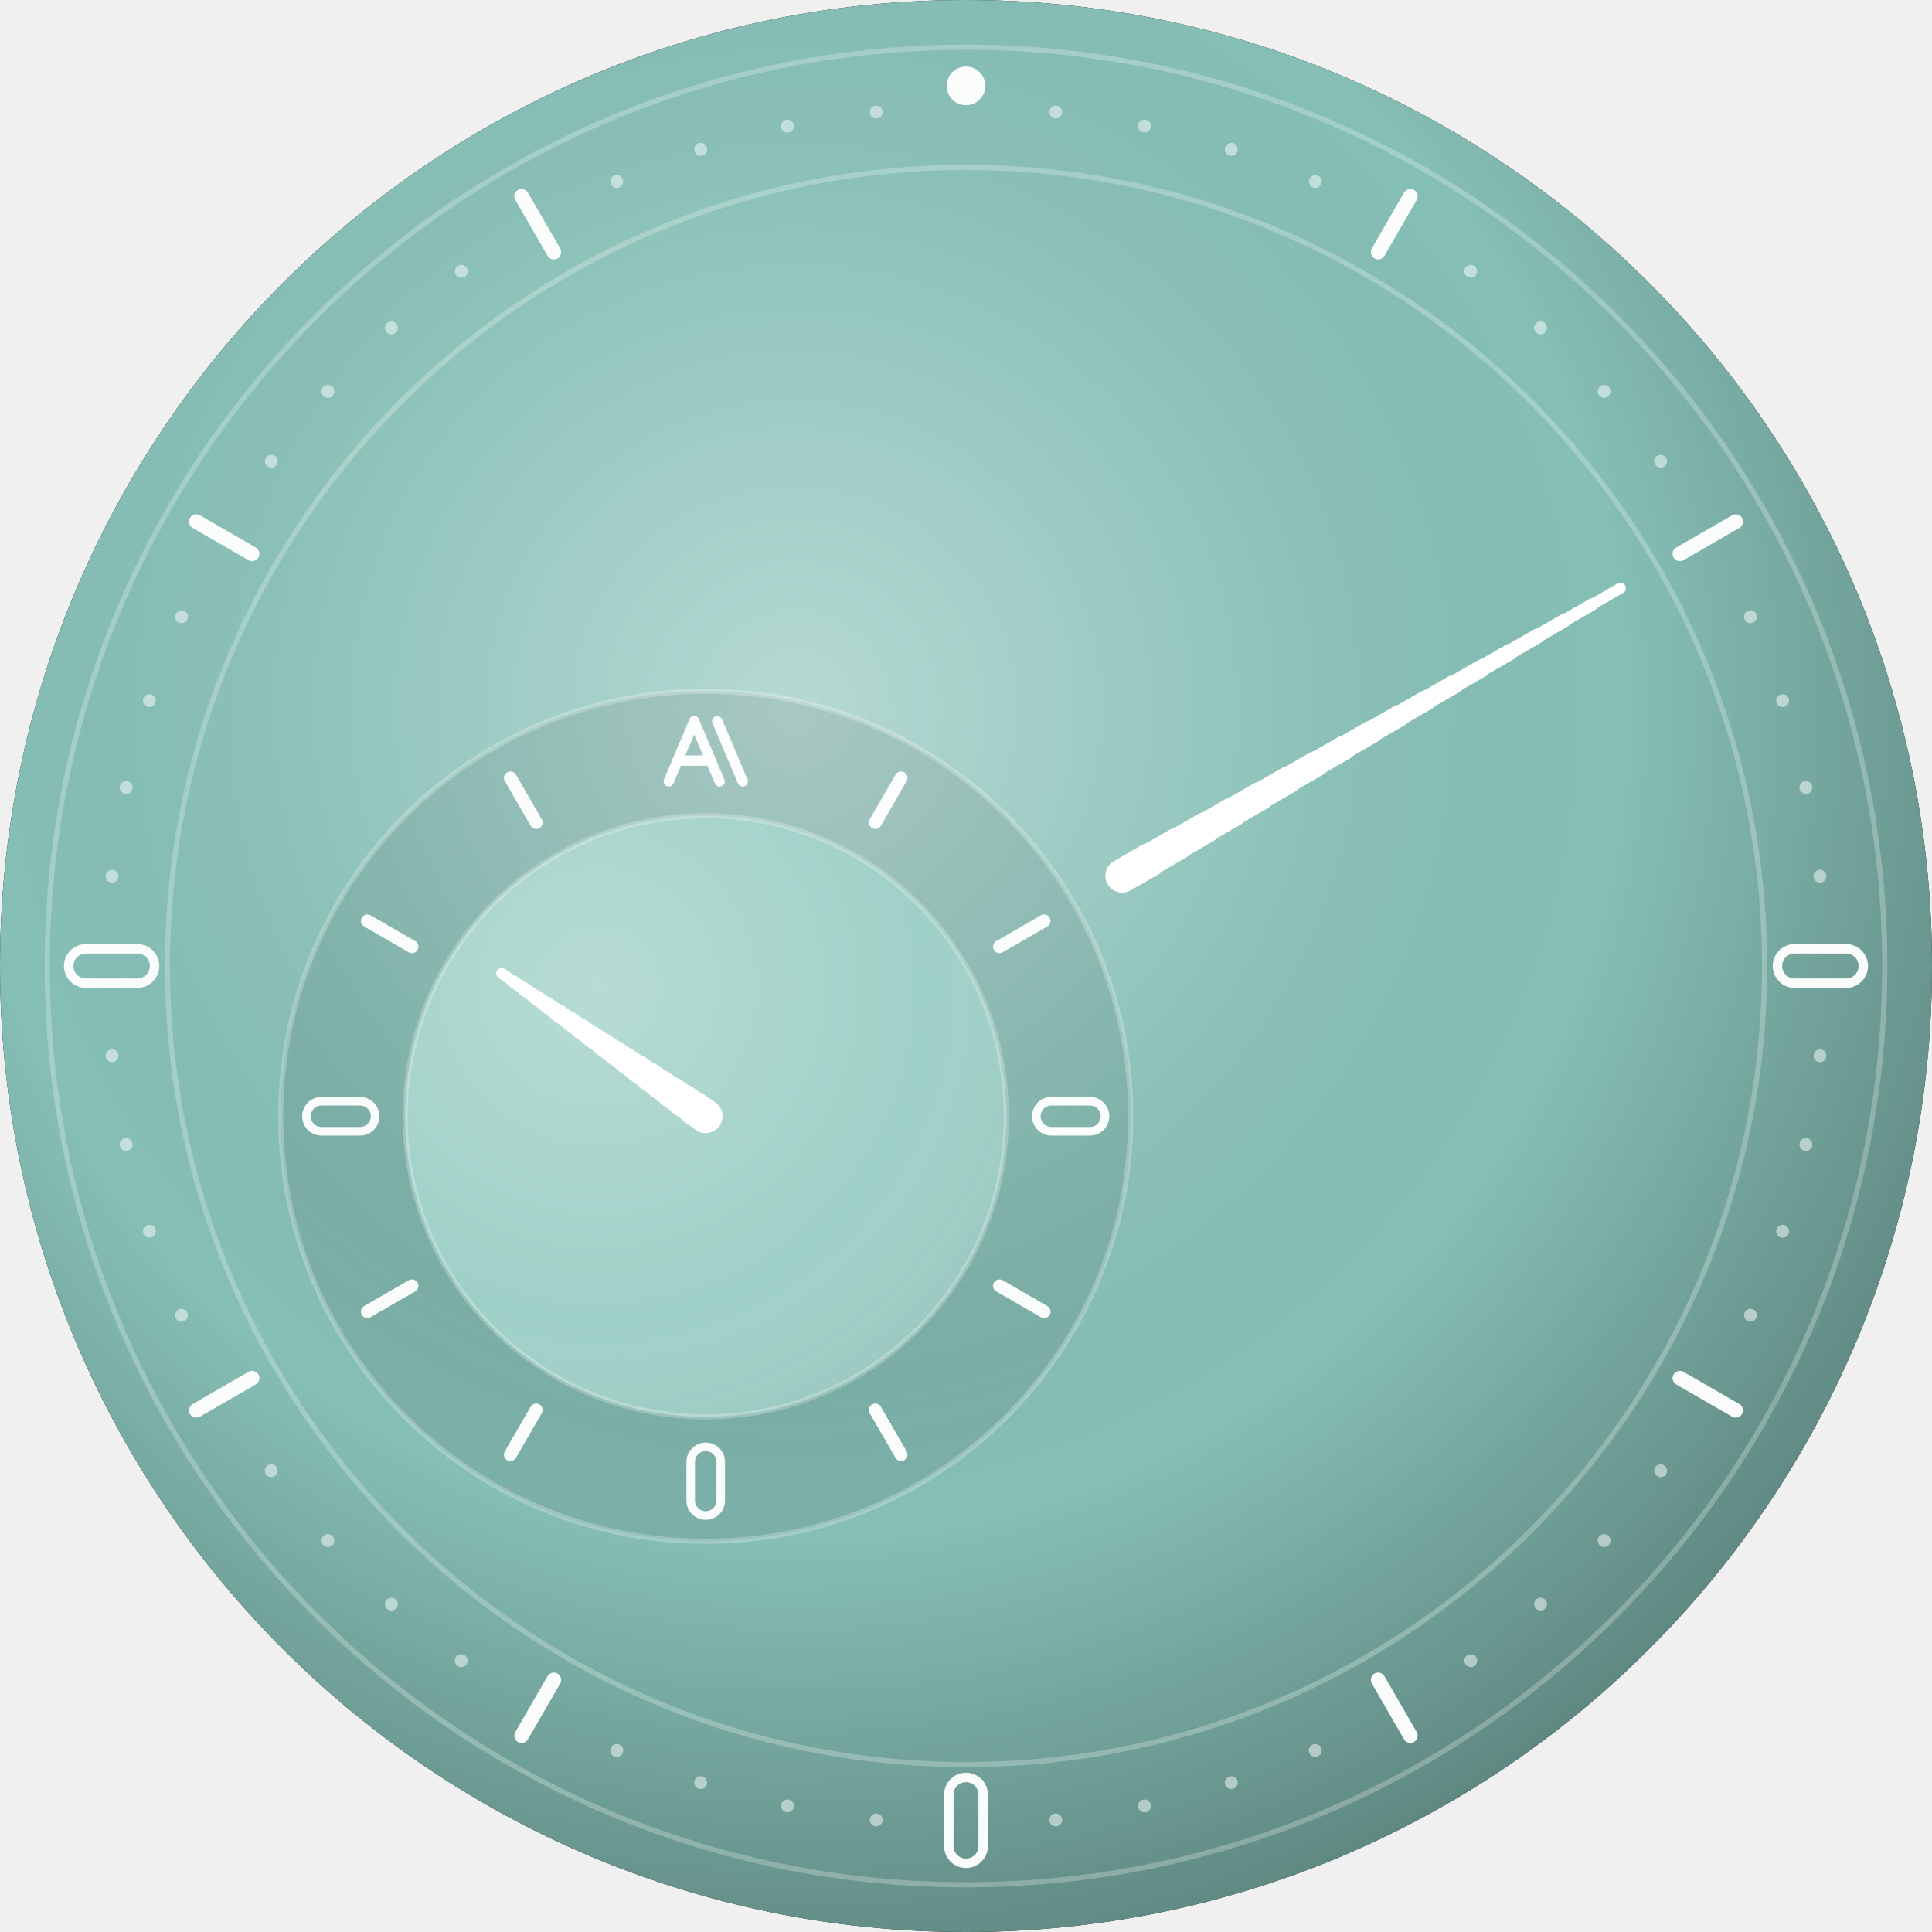
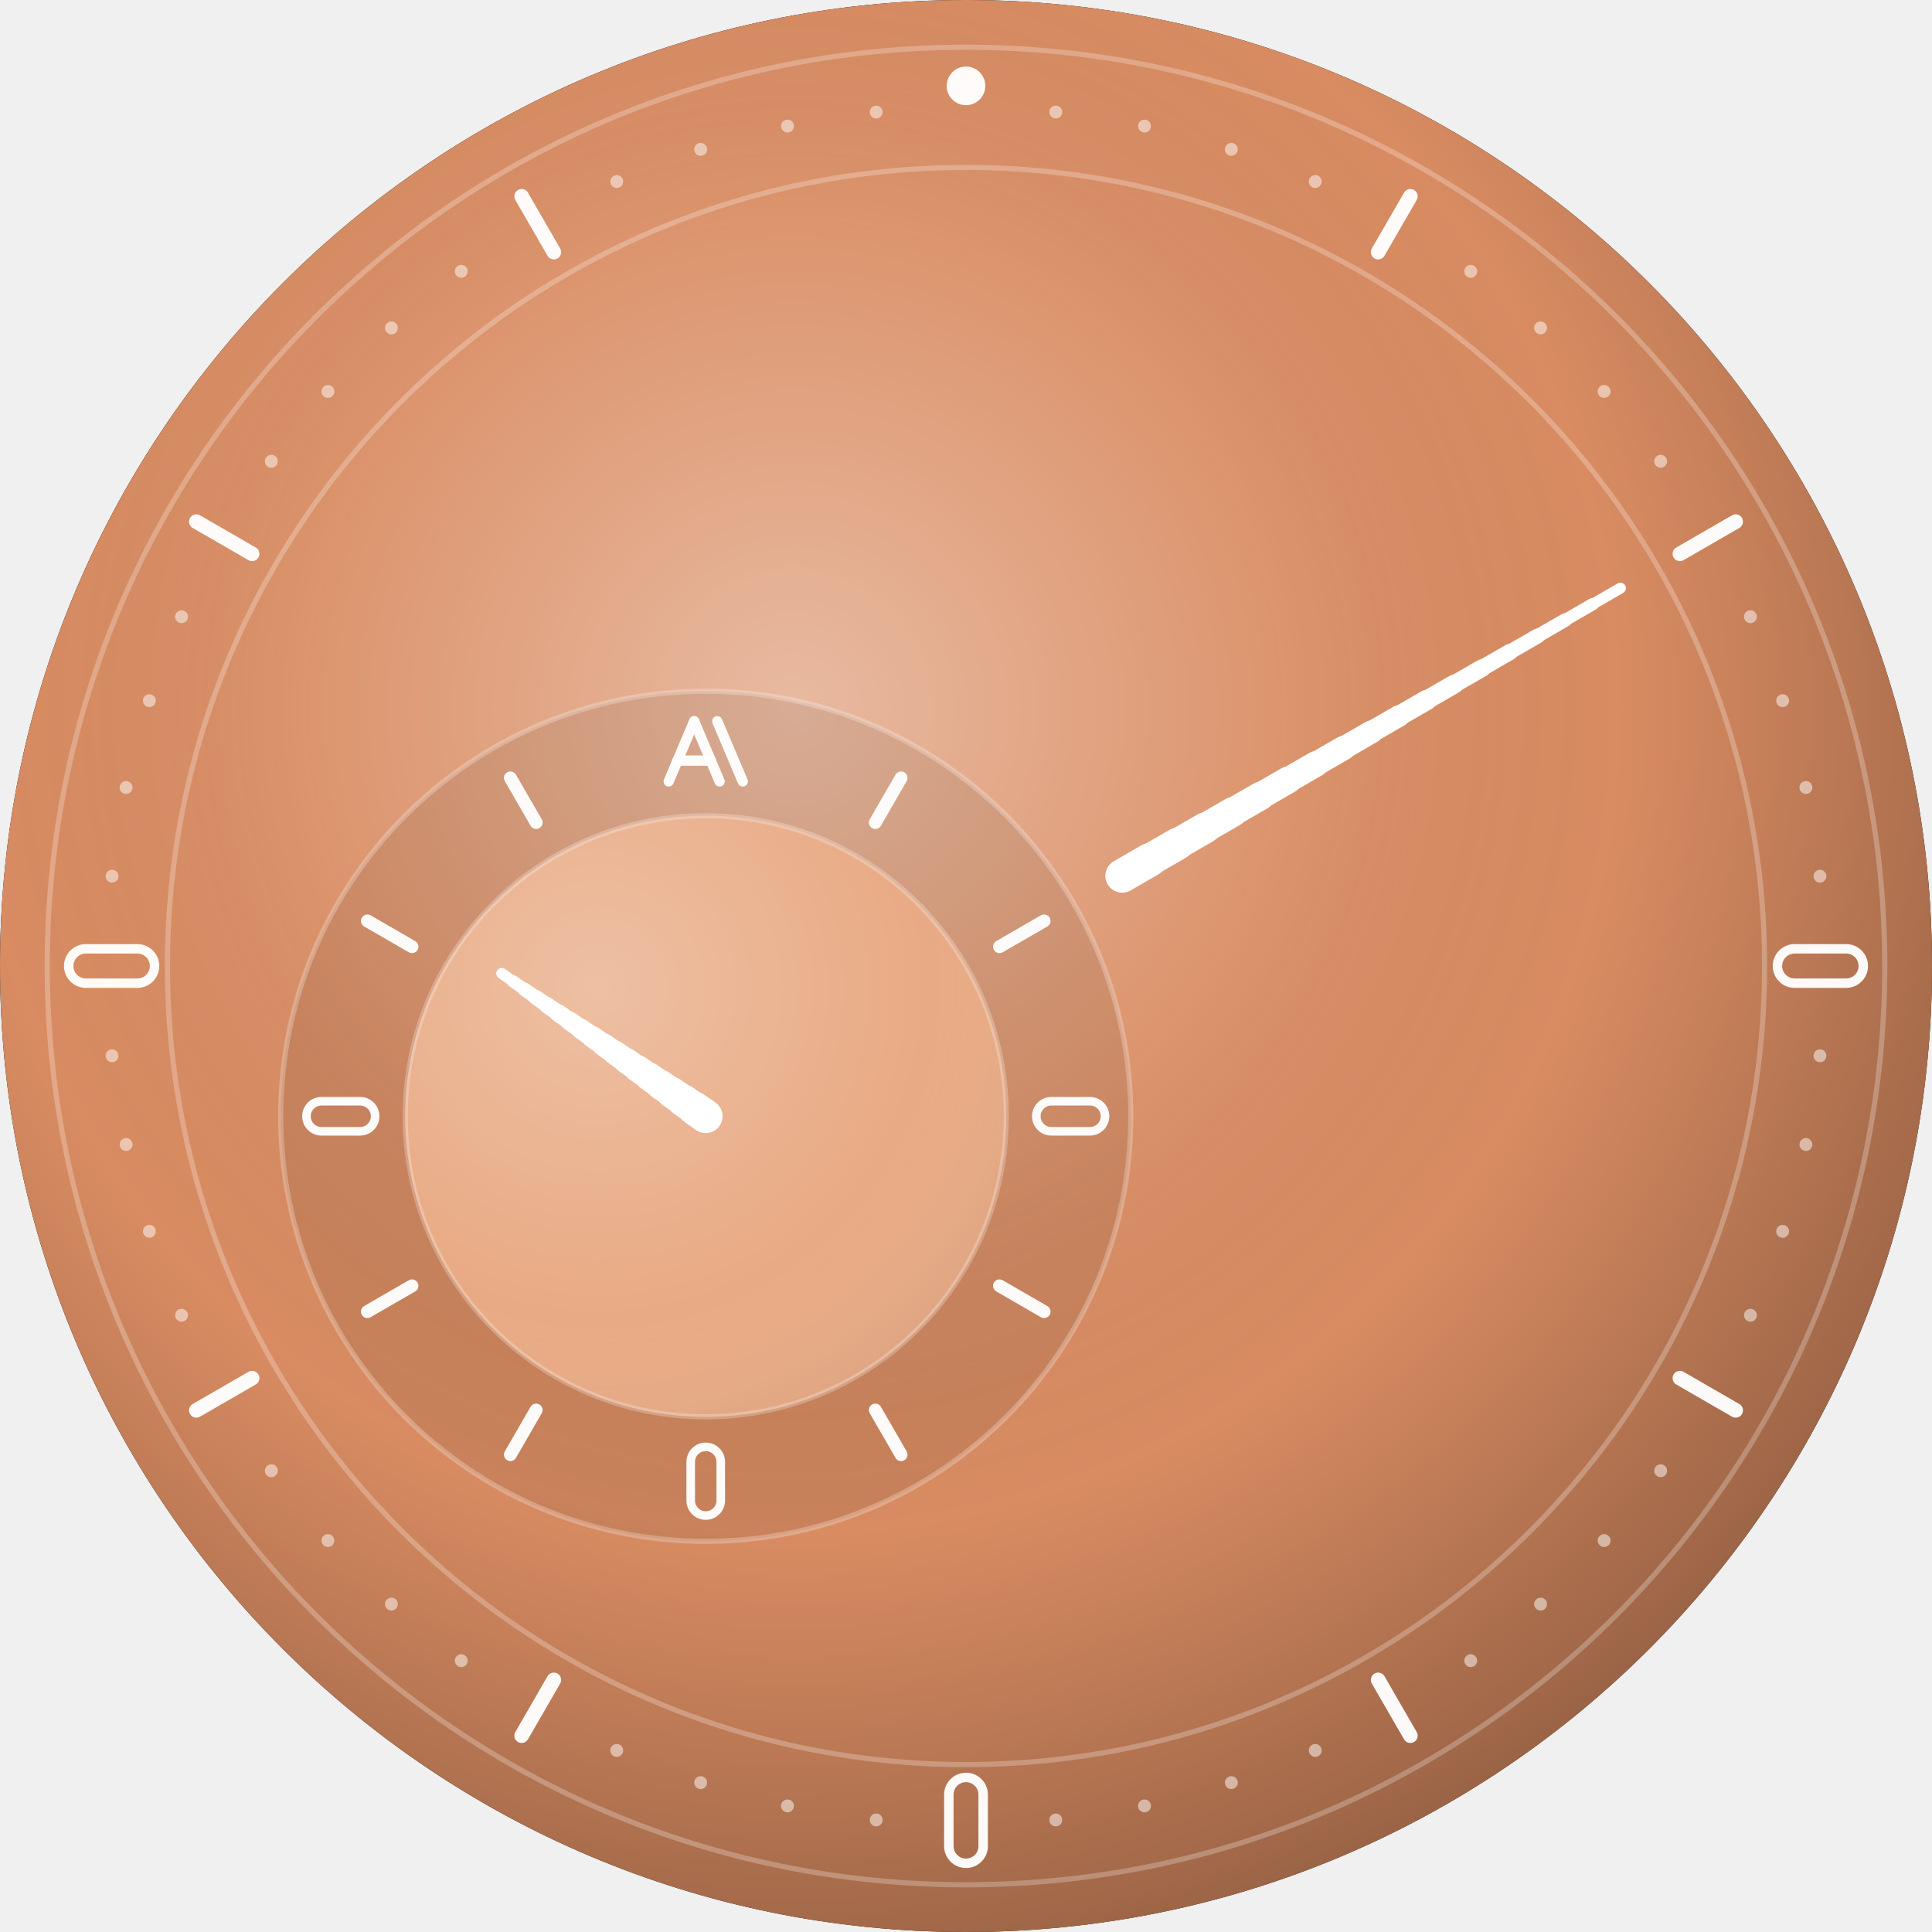
<svg xmlns="http://www.w3.org/2000/svg" viewBox="0 0 450 450" width="450" height="450">
  <defs>
-     <radialGradient id="g-lagoon" gradientUnits="userSpaceOnUse" cx="185" cy="165" r="320">
+     <radialGradient id="g-classic-ember" gradientUnits="userSpaceOnUse" cx="185" cy="165" r="320">
      <stop offset="0" stop-color="#FFFFFF" stop-opacity="0.400" />
      <stop offset="0.35" stop-color="#FFFFFF" stop-opacity="0.078" />
      <stop offset="0.6" stop-color="#000000" stop-opacity="0.000" />
      <stop offset="1" stop-color="#000000" stop-opacity="0.349" />
    </radialGradient>
-     <radialGradient id="s-lagoon" gradientUnits="userSpaceOnUse" cx="75" cy="70" r="140">
+     <radialGradient id="s-classic-ember" gradientUnits="userSpaceOnUse" cx="75" cy="70" r="140">
      <stop offset="0" stop-color="#FFFFFF" stop-opacity="0.251" />
      <stop offset="0.55" stop-color="#FFFFFF" stop-opacity="0.000" />
      <stop offset="1" stop-color="#000000" stop-opacity="0.149" />
    </radialGradient>
-     <clipPath id="c-lagoon">
+     <clipPath id="c-classic-ember">
      <circle cx="225.0" cy="225.0" r="225.0" />
    </clipPath>
  </defs>
-   <g clip-path="url(#c-lagoon)">
+   <g clip-path="url(#c-classic-ember)">
    <rect width="450" height="450" fill="#000" />
-     <circle cx="225.0" cy="225.0" r="225.0" fill="#86BFB6" />
-     <circle cx="225.0" cy="225.0" r="225.0" fill="url(#g-lagoon)" />
-     <circle cx="225.0" cy="225.0" r="214" fill="none" stroke="#fff" stroke-opacity="0.25" stroke-width="1.2" />
-     <circle cx="225.0" cy="225.0" r="186" fill="none" stroke="#fff" stroke-opacity="0.25" stroke-width="1.2" />
+     <circle cx="225" cy="225" r="225" fill="#D98C62" fill-opacity="1.000" />
+     <circle cx="225" cy="225" r="225" fill="url(#g-classic-ember)" />
+     <circle cx="225.0" cy="225.0" r="214" fill="none" stroke="#FFFFFF" stroke-opacity="0.251" stroke-width="1.2" />
+     <circle cx="225.0" cy="225.0" r="186" fill="none" stroke="#FFFFFF" stroke-opacity="0.251" stroke-width="1.2" />
    <circle cx="225" cy="20" r="4.5" fill="#FFFFFF" fill-opacity="0.961" />
    <circle cx="245.91" cy="26.1" r="1.5" fill="#FFFFFF" fill-opacity="0.502" />
    <circle cx="266.58" cy="29.37" r="1.5" fill="#FFFFFF" fill-opacity="0.502" />
    <circle cx="286.8" cy="34.79" r="1.5" fill="#FFFFFF" fill-opacity="0.502" />
    <circle cx="306.35" cy="42.29" r="1.5" fill="#FFFFFF" fill-opacity="0.502" />
    <line x1="321" y1="58.72" x2="328.5" y2="45.73" stroke="#FFFFFF" stroke-opacity="0.961" stroke-width="3.4" stroke-linecap="round" />
    <circle cx="342.56" cy="63.2" r="1.5" fill="#FFFFFF" fill-opacity="0.502" />
    <circle cx="358.83" cy="76.37" r="1.5" fill="#FFFFFF" fill-opacity="0.502" />
    <circle cx="373.63" cy="91.17" r="1.5" fill="#FFFFFF" fill-opacity="0.502" />
    <circle cx="386.8" cy="107.44" r="1.5" fill="#FFFFFF" fill-opacity="0.502" />
    <line x1="391.28" y1="129" x2="404.27" y2="121.5" stroke="#FFFFFF" stroke-opacity="0.961" stroke-width="3.4" stroke-linecap="round" />
    <circle cx="407.71" cy="143.65" r="1.5" fill="#FFFFFF" fill-opacity="0.502" />
    <circle cx="415.21" cy="163.2" r="1.5" fill="#FFFFFF" fill-opacity="0.502" />
    <circle cx="420.63" cy="183.42" r="1.5" fill="#FFFFFF" fill-opacity="0.502" />
    <circle cx="423.9" cy="204.09" r="1.5" fill="#FFFFFF" fill-opacity="0.502" />
    <rect x="221" y="16" width="8" height="20" rx="4.0" fill="none" stroke="#FFFFFF" stroke-opacity="0.961" stroke-width="2.2" transform="rotate(90 225 225)" />
    <circle cx="423.9" cy="245.91" r="1.5" fill="#FFFFFF" fill-opacity="0.502" />
    <circle cx="420.63" cy="266.58" r="1.5" fill="#FFFFFF" fill-opacity="0.502" />
    <circle cx="415.21" cy="286.8" r="1.5" fill="#FFFFFF" fill-opacity="0.502" />
    <circle cx="407.71" cy="306.35" r="1.5" fill="#FFFFFF" fill-opacity="0.502" />
    <line x1="391.28" y1="321" x2="404.27" y2="328.5" stroke="#FFFFFF" stroke-opacity="0.961" stroke-width="3.4" stroke-linecap="round" />
    <circle cx="386.8" cy="342.56" r="1.5" fill="#FFFFFF" fill-opacity="0.502" />
    <circle cx="373.63" cy="358.83" r="1.5" fill="#FFFFFF" fill-opacity="0.502" />
    <circle cx="358.83" cy="373.63" r="1.5" fill="#FFFFFF" fill-opacity="0.502" />
    <circle cx="342.56" cy="386.8" r="1.5" fill="#FFFFFF" fill-opacity="0.502" />
    <line x1="321" y1="391.28" x2="328.5" y2="404.27" stroke="#FFFFFF" stroke-opacity="0.961" stroke-width="3.4" stroke-linecap="round" />
    <circle cx="306.35" cy="407.71" r="1.5" fill="#FFFFFF" fill-opacity="0.502" />
    <circle cx="286.8" cy="415.21" r="1.5" fill="#FFFFFF" fill-opacity="0.502" />
    <circle cx="266.58" cy="420.63" r="1.5" fill="#FFFFFF" fill-opacity="0.502" />
    <circle cx="245.91" cy="423.9" r="1.5" fill="#FFFFFF" fill-opacity="0.502" />
    <rect x="221" y="16" width="8" height="20" rx="4.0" fill="none" stroke="#FFFFFF" stroke-opacity="0.961" stroke-width="2.2" transform="rotate(180 225 225)" />
    <circle cx="204.09" cy="423.9" r="1.5" fill="#FFFFFF" fill-opacity="0.502" />
    <circle cx="183.42" cy="420.63" r="1.5" fill="#FFFFFF" fill-opacity="0.502" />
    <circle cx="163.2" cy="415.21" r="1.5" fill="#FFFFFF" fill-opacity="0.502" />
    <circle cx="143.65" cy="407.71" r="1.5" fill="#FFFFFF" fill-opacity="0.502" />
    <line x1="129" y1="391.28" x2="121.5" y2="404.27" stroke="#FFFFFF" stroke-opacity="0.961" stroke-width="3.4" stroke-linecap="round" />
    <circle cx="107.44" cy="386.8" r="1.5" fill="#FFFFFF" fill-opacity="0.502" />
    <circle cx="91.17" cy="373.63" r="1.5" fill="#FFFFFF" fill-opacity="0.502" />
    <circle cx="76.37" cy="358.83" r="1.5" fill="#FFFFFF" fill-opacity="0.502" />
    <circle cx="63.2" cy="342.56" r="1.5" fill="#FFFFFF" fill-opacity="0.502" />
    <line x1="58.72" y1="321" x2="45.73" y2="328.5" stroke="#FFFFFF" stroke-opacity="0.961" stroke-width="3.4" stroke-linecap="round" />
    <circle cx="42.29" cy="306.35" r="1.5" fill="#FFFFFF" fill-opacity="0.502" />
    <circle cx="34.79" cy="286.8" r="1.5" fill="#FFFFFF" fill-opacity="0.502" />
    <circle cx="29.37" cy="266.58" r="1.5" fill="#FFFFFF" fill-opacity="0.502" />
    <circle cx="26.1" cy="245.91" r="1.5" fill="#FFFFFF" fill-opacity="0.502" />
    <rect x="221" y="16" width="8" height="20" rx="4.0" fill="none" stroke="#FFFFFF" stroke-opacity="0.961" stroke-width="2.2" transform="rotate(270 225 225)" />
    <circle cx="26.1" cy="204.09" r="1.5" fill="#FFFFFF" fill-opacity="0.502" />
    <circle cx="29.37" cy="183.42" r="1.5" fill="#FFFFFF" fill-opacity="0.502" />
    <circle cx="34.79" cy="163.2" r="1.5" fill="#FFFFFF" fill-opacity="0.502" />
    <circle cx="42.29" cy="143.65" r="1.5" fill="#FFFFFF" fill-opacity="0.502" />
    <line x1="58.72" y1="129" x2="45.73" y2="121.5" stroke="#FFFFFF" stroke-opacity="0.961" stroke-width="3.4" stroke-linecap="round" />
    <circle cx="63.2" cy="107.44" r="1.5" fill="#FFFFFF" fill-opacity="0.502" />
    <circle cx="76.37" cy="91.17" r="1.5" fill="#FFFFFF" fill-opacity="0.502" />
    <circle cx="91.17" cy="76.37" r="1.5" fill="#FFFFFF" fill-opacity="0.502" />
    <circle cx="107.44" cy="63.2" r="1.5" fill="#FFFFFF" fill-opacity="0.502" />
    <line x1="129" y1="58.72" x2="121.5" y2="45.73" stroke="#FFFFFF" stroke-opacity="0.961" stroke-width="3.4" stroke-linecap="round" />
    <circle cx="143.65" cy="42.29" r="1.5" fill="#FFFFFF" fill-opacity="0.502" />
    <circle cx="163.2" cy="34.79" r="1.5" fill="#FFFFFF" fill-opacity="0.502" />
    <circle cx="183.42" cy="29.37" r="1.5" fill="#FFFFFF" fill-opacity="0.502" />
    <circle cx="204.09" cy="26.1" r="1.5" fill="#FFFFFF" fill-opacity="0.502" />
    <g transform="rotate(60 225.0 225.0)">
-       <g>
-         <line x1="225" y1="183" x2="225" y2="175.56" stroke="#fff" stroke-width="7.84" stroke-linecap="round" />
-         <line x1="225" y1="175.56" x2="225" y2="168.11" stroke="#fff" stroke-width="7.53" stroke-linecap="round" />
-         <line x1="225" y1="168.11" x2="225" y2="160.67" stroke="#fff" stroke-width="7.22" stroke-linecap="round" />
-         <line x1="225" y1="160.67" x2="225" y2="153.22" stroke="#fff" stroke-width="6.91" stroke-linecap="round" />
-         <line x1="225" y1="153.22" x2="225" y2="145.78" stroke="#fff" stroke-width="6.6" stroke-linecap="round" />
-         <line x1="225" y1="145.78" x2="225" y2="138.33" stroke="#fff" stroke-width="6.29" stroke-linecap="round" />
-         <line x1="225" y1="138.33" x2="225" y2="130.89" stroke="#fff" stroke-width="5.98" stroke-linecap="round" />
-         <line x1="225" y1="130.89" x2="225" y2="123.44" stroke="#fff" stroke-width="5.67" stroke-linecap="round" />
-         <line x1="225" y1="123.44" x2="225" y2="116" stroke="#fff" stroke-width="5.36" stroke-linecap="round" />
-         <line x1="225" y1="116" x2="225" y2="108.56" stroke="#fff" stroke-width="5.04" stroke-linecap="round" />
-         <line x1="225" y1="108.56" x2="225" y2="101.11" stroke="#fff" stroke-width="4.73" stroke-linecap="round" />
-         <line x1="225" y1="101.11" x2="225" y2="93.67" stroke="#fff" stroke-width="4.42" stroke-linecap="round" />
-         <line x1="225" y1="93.67" x2="225" y2="86.22" stroke="#fff" stroke-width="4.11" stroke-linecap="round" />
-         <line x1="225" y1="86.22" x2="225" y2="78.78" stroke="#fff" stroke-width="3.8" stroke-linecap="round" />
-         <line x1="225" y1="78.78" x2="225" y2="71.33" stroke="#fff" stroke-width="3.49" stroke-linecap="round" />
-         <line x1="225" y1="71.33" x2="225" y2="63.89" stroke="#fff" stroke-width="3.18" stroke-linecap="round" />
-         <line x1="225" y1="63.89" x2="225" y2="56.44" stroke="#fff" stroke-width="2.87" stroke-linecap="round" />
-         <line x1="225" y1="56.44" x2="225" y2="49" stroke="#fff" stroke-width="2.56" stroke-linecap="round" />
-       </g>
+       <line x1="225" y1="183" x2="225" y2="175.56" stroke="#FFFFFF" stroke-opacity="1.000" stroke-width="7.84" stroke-linecap="round" />
+       <line x1="225" y1="175.56" x2="225" y2="168.11" stroke="#FFFFFF" stroke-opacity="1.000" stroke-width="7.53" stroke-linecap="round" />
+       <line x1="225" y1="168.11" x2="225" y2="160.67" stroke="#FFFFFF" stroke-opacity="1.000" stroke-width="7.22" stroke-linecap="round" />
+       <line x1="225" y1="160.67" x2="225" y2="153.22" stroke="#FFFFFF" stroke-opacity="1.000" stroke-width="6.91" stroke-linecap="round" />
+       <line x1="225" y1="153.22" x2="225" y2="145.78" stroke="#FFFFFF" stroke-opacity="1.000" stroke-width="6.6" stroke-linecap="round" />
+       <line x1="225" y1="145.78" x2="225" y2="138.33" stroke="#FFFFFF" stroke-opacity="1.000" stroke-width="6.29" stroke-linecap="round" />
+       <line x1="225" y1="138.33" x2="225" y2="130.89" stroke="#FFFFFF" stroke-opacity="1.000" stroke-width="5.98" stroke-linecap="round" />
+       <line x1="225" y1="130.89" x2="225" y2="123.44" stroke="#FFFFFF" stroke-opacity="1.000" stroke-width="5.67" stroke-linecap="round" />
+       <line x1="225" y1="123.44" x2="225" y2="116" stroke="#FFFFFF" stroke-opacity="1.000" stroke-width="5.36" stroke-linecap="round" />
+       <line x1="225" y1="116" x2="225" y2="108.56" stroke="#FFFFFF" stroke-opacity="1.000" stroke-width="5.04" stroke-linecap="round" />
+       <line x1="225" y1="108.56" x2="225" y2="101.11" stroke="#FFFFFF" stroke-opacity="1.000" stroke-width="4.73" stroke-linecap="round" />
+       <line x1="225" y1="101.11" x2="225" y2="93.67" stroke="#FFFFFF" stroke-opacity="1.000" stroke-width="4.42" stroke-linecap="round" />
+       <line x1="225" y1="93.67" x2="225" y2="86.22" stroke="#FFFFFF" stroke-opacity="1.000" stroke-width="4.11" stroke-linecap="round" />
+       <line x1="225" y1="86.22" x2="225" y2="78.78" stroke="#FFFFFF" stroke-opacity="1.000" stroke-width="3.8" stroke-linecap="round" />
+       <line x1="225" y1="78.78" x2="225" y2="71.33" stroke="#FFFFFF" stroke-opacity="1.000" stroke-width="3.49" stroke-linecap="round" />
+       <line x1="225" y1="71.33" x2="225" y2="63.89" stroke="#FFFFFF" stroke-opacity="1.000" stroke-width="3.18" stroke-linecap="round" />
+       <line x1="225" y1="63.89" x2="225" y2="56.44" stroke="#FFFFFF" stroke-opacity="1.000" stroke-width="2.87" stroke-linecap="round" />
+       <line x1="225" y1="56.44" x2="225" y2="49" stroke="#FFFFFF" stroke-opacity="1.000" stroke-width="2.56" stroke-linecap="round" />
      <g transform="translate(125 195) rotate(-60 100 100)">
-         <circle cx="100" cy="100" r="99" fill="#000" fill-opacity="0.08" stroke="#fff" stroke-opacity="0.25" stroke-width="1.2" />
-         <circle cx="100" cy="100" r="70" fill="#9FD0C7" />
-         <circle cx="100" cy="100" r="70" fill="url(#s-lagoon)" stroke="#fff" stroke-opacity="0.25" stroke-width="1.2" />
-         <line x1="97.31" y1="8" x2="91.38" y2="22" stroke="#FFFFFF" stroke-opacity="0.961" stroke-width="2.4" stroke-linecap="round" />
-         <line x1="97.31" y1="8" x2="103.23" y2="22" stroke="#FFFFFF" stroke-opacity="0.961" stroke-width="2.4" stroke-linecap="round" />
-         <line x1="93.43" y1="17.15" x2="101.18" y2="17.15" stroke="#FFFFFF" stroke-opacity="0.961" stroke-width="2.4" stroke-linecap="round" />
-         <line x1="102.69" y1="8" x2="108.62" y2="22" stroke="#FFFFFF" stroke-opacity="0.961" stroke-width="2.4" stroke-linecap="round" />
+         <circle cx="100" cy="100" r="99" fill="#000000" fill-opacity="0.078" stroke="#FFFFFF" stroke-opacity="0.251" stroke-width="1.2" />
+         <circle cx="100" cy="100" r="70" fill="#E8AA84" fill-opacity="1.000" />
+         <circle cx="100" cy="100" r="70" fill="url(#s-classic-ember)" />
+         <circle cx="100" cy="100" r="70" fill="none" stroke="#FFFFFF" stroke-opacity="0.251" stroke-width="1.2" />
        <line x1="139.5" y1="31.58" x2="145.5" y2="21.19" stroke="#FFFFFF" stroke-opacity="0.961" stroke-width="3" stroke-linecap="round" />
        <line x1="168.42" y1="60.5" x2="178.81" y2="54.5" stroke="#FFFFFF" stroke-opacity="0.961" stroke-width="3" stroke-linecap="round" />
        <rect x="96.5" y="7" width="7" height="16" rx="3.5" fill="none" stroke="#FFFFFF" stroke-opacity="0.961" stroke-width="2" transform="rotate(90 100 100)" />
        <line x1="168.42" y1="139.5" x2="178.81" y2="145.5" stroke="#FFFFFF" stroke-opacity="0.961" stroke-width="3" stroke-linecap="round" />
        <line x1="139.5" y1="168.42" x2="145.5" y2="178.81" stroke="#FFFFFF" stroke-opacity="0.961" stroke-width="3" stroke-linecap="round" />
        <rect x="96.5" y="7" width="7" height="16" rx="3.5" fill="none" stroke="#FFFFFF" stroke-opacity="0.961" stroke-width="2" transform="rotate(180 100 100)" />
        <line x1="60.5" y1="168.42" x2="54.5" y2="178.81" stroke="#FFFFFF" stroke-opacity="0.961" stroke-width="3" stroke-linecap="round" />
        <line x1="31.58" y1="139.5" x2="21.19" y2="145.5" stroke="#FFFFFF" stroke-opacity="0.961" stroke-width="3" stroke-linecap="round" />
        <rect x="96.5" y="7" width="7" height="16" rx="3.5" fill="none" stroke="#FFFFFF" stroke-opacity="0.961" stroke-width="2" transform="rotate(270 100 100)" />
        <line x1="31.58" y1="60.5" x2="21.19" y2="54.5" stroke="#FFFFFF" stroke-opacity="0.961" stroke-width="3" stroke-linecap="round" />
        <line x1="60.5" y1="31.58" x2="54.5" y2="21.19" stroke="#FFFFFF" stroke-opacity="0.961" stroke-width="3" stroke-linecap="round" />
+         <line x1="97.31" y1="8" x2="91.38" y2="22" stroke="#FFFFFF" stroke-opacity="0.961" stroke-width="2.4" stroke-linecap="round" />
+         <line x1="97.31" y1="8" x2="103.23" y2="22" stroke="#FFFFFF" stroke-opacity="0.961" stroke-width="2.4" stroke-linecap="round" />
+         <line x1="93.43" y1="17.15" x2="101.18" y2="17.15" stroke="#FFFFFF" stroke-opacity="0.961" stroke-width="2.4" stroke-linecap="round" />
+         <line x1="102.69" y1="8" x2="108.62" y2="22" stroke="#FFFFFF" stroke-opacity="0.961" stroke-width="2.4" stroke-linecap="round" />
        <g transform="rotate(305 100 100)">
-           <line x1="100" y1="100" x2="100" y2="96.78" stroke="#fff" stroke-width="7.84" stroke-linecap="round" />
-           <line x1="100" y1="96.78" x2="100" y2="93.56" stroke="#fff" stroke-width="7.53" stroke-linecap="round" />
-           <line x1="100" y1="93.56" x2="100" y2="90.33" stroke="#fff" stroke-width="7.22" stroke-linecap="round" />
-           <line x1="100" y1="90.33" x2="100" y2="87.11" stroke="#fff" stroke-width="6.91" stroke-linecap="round" />
-           <line x1="100" y1="87.11" x2="100" y2="83.89" stroke="#fff" stroke-width="6.6" stroke-linecap="round" />
-           <line x1="100" y1="83.89" x2="100" y2="80.67" stroke="#fff" stroke-width="6.29" stroke-linecap="round" />
-           <line x1="100" y1="80.67" x2="100" y2="77.44" stroke="#fff" stroke-width="5.98" stroke-linecap="round" />
-           <line x1="100" y1="77.44" x2="100" y2="74.22" stroke="#fff" stroke-width="5.67" stroke-linecap="round" />
-           <line x1="100" y1="74.22" x2="100" y2="71" stroke="#fff" stroke-width="5.36" stroke-linecap="round" />
-           <line x1="100" y1="71" x2="100" y2="67.78" stroke="#fff" stroke-width="5.04" stroke-linecap="round" />
-           <line x1="100" y1="67.78" x2="100" y2="64.56" stroke="#fff" stroke-width="4.73" stroke-linecap="round" />
-           <line x1="100" y1="64.56" x2="100" y2="61.33" stroke="#fff" stroke-width="4.42" stroke-linecap="round" />
-           <line x1="100" y1="61.33" x2="100" y2="58.11" stroke="#fff" stroke-width="4.11" stroke-linecap="round" />
-           <line x1="100" y1="58.11" x2="100" y2="54.89" stroke="#fff" stroke-width="3.8" stroke-linecap="round" />
-           <line x1="100" y1="54.89" x2="100" y2="51.67" stroke="#fff" stroke-width="3.49" stroke-linecap="round" />
-           <line x1="100" y1="51.67" x2="100" y2="48.44" stroke="#fff" stroke-width="3.18" stroke-linecap="round" />
-           <line x1="100" y1="48.44" x2="100" y2="45.22" stroke="#fff" stroke-width="2.87" stroke-linecap="round" />
-           <line x1="100" y1="45.22" x2="100" y2="42" stroke="#fff" stroke-width="2.56" stroke-linecap="round" />
+           <line x1="100" y1="100" x2="100" y2="96.78" stroke="#FFFFFF" stroke-opacity="1.000" stroke-width="7.84" stroke-linecap="round" />
+           <line x1="100" y1="96.78" x2="100" y2="93.56" stroke="#FFFFFF" stroke-opacity="1.000" stroke-width="7.53" stroke-linecap="round" />
+           <line x1="100" y1="93.56" x2="100" y2="90.33" stroke="#FFFFFF" stroke-opacity="1.000" stroke-width="7.22" stroke-linecap="round" />
+           <line x1="100" y1="90.33" x2="100" y2="87.11" stroke="#FFFFFF" stroke-opacity="1.000" stroke-width="6.91" stroke-linecap="round" />
+           <line x1="100" y1="87.11" x2="100" y2="83.89" stroke="#FFFFFF" stroke-opacity="1.000" stroke-width="6.6" stroke-linecap="round" />
+           <line x1="100" y1="83.89" x2="100" y2="80.67" stroke="#FFFFFF" stroke-opacity="1.000" stroke-width="6.29" stroke-linecap="round" />
+           <line x1="100" y1="80.67" x2="100" y2="77.44" stroke="#FFFFFF" stroke-opacity="1.000" stroke-width="5.98" stroke-linecap="round" />
+           <line x1="100" y1="77.44" x2="100" y2="74.22" stroke="#FFFFFF" stroke-opacity="1.000" stroke-width="5.67" stroke-linecap="round" />
+           <line x1="100" y1="74.22" x2="100" y2="71" stroke="#FFFFFF" stroke-opacity="1.000" stroke-width="5.36" stroke-linecap="round" />
+           <line x1="100" y1="71" x2="100" y2="67.78" stroke="#FFFFFF" stroke-opacity="1.000" stroke-width="5.04" stroke-linecap="round" />
+           <line x1="100" y1="67.78" x2="100" y2="64.56" stroke="#FFFFFF" stroke-opacity="1.000" stroke-width="4.73" stroke-linecap="round" />
+           <line x1="100" y1="64.56" x2="100" y2="61.33" stroke="#FFFFFF" stroke-opacity="1.000" stroke-width="4.42" stroke-linecap="round" />
+           <line x1="100" y1="61.33" x2="100" y2="58.11" stroke="#FFFFFF" stroke-opacity="1.000" stroke-width="4.11" stroke-linecap="round" />
+           <line x1="100" y1="58.11" x2="100" y2="54.89" stroke="#FFFFFF" stroke-opacity="1.000" stroke-width="3.8" stroke-linecap="round" />
+           <line x1="100" y1="54.89" x2="100" y2="51.67" stroke="#FFFFFF" stroke-opacity="1.000" stroke-width="3.49" stroke-linecap="round" />
+           <line x1="100" y1="51.67" x2="100" y2="48.44" stroke="#FFFFFF" stroke-opacity="1.000" stroke-width="3.18" stroke-linecap="round" />
+           <line x1="100" y1="48.44" x2="100" y2="45.22" stroke="#FFFFFF" stroke-opacity="1.000" stroke-width="2.87" stroke-linecap="round" />
+           <line x1="100" y1="45.22" x2="100" y2="42" stroke="#FFFFFF" stroke-opacity="1.000" stroke-width="2.56" stroke-linecap="round" />
        </g>
      </g>
    </g>
  </g>
</svg>
